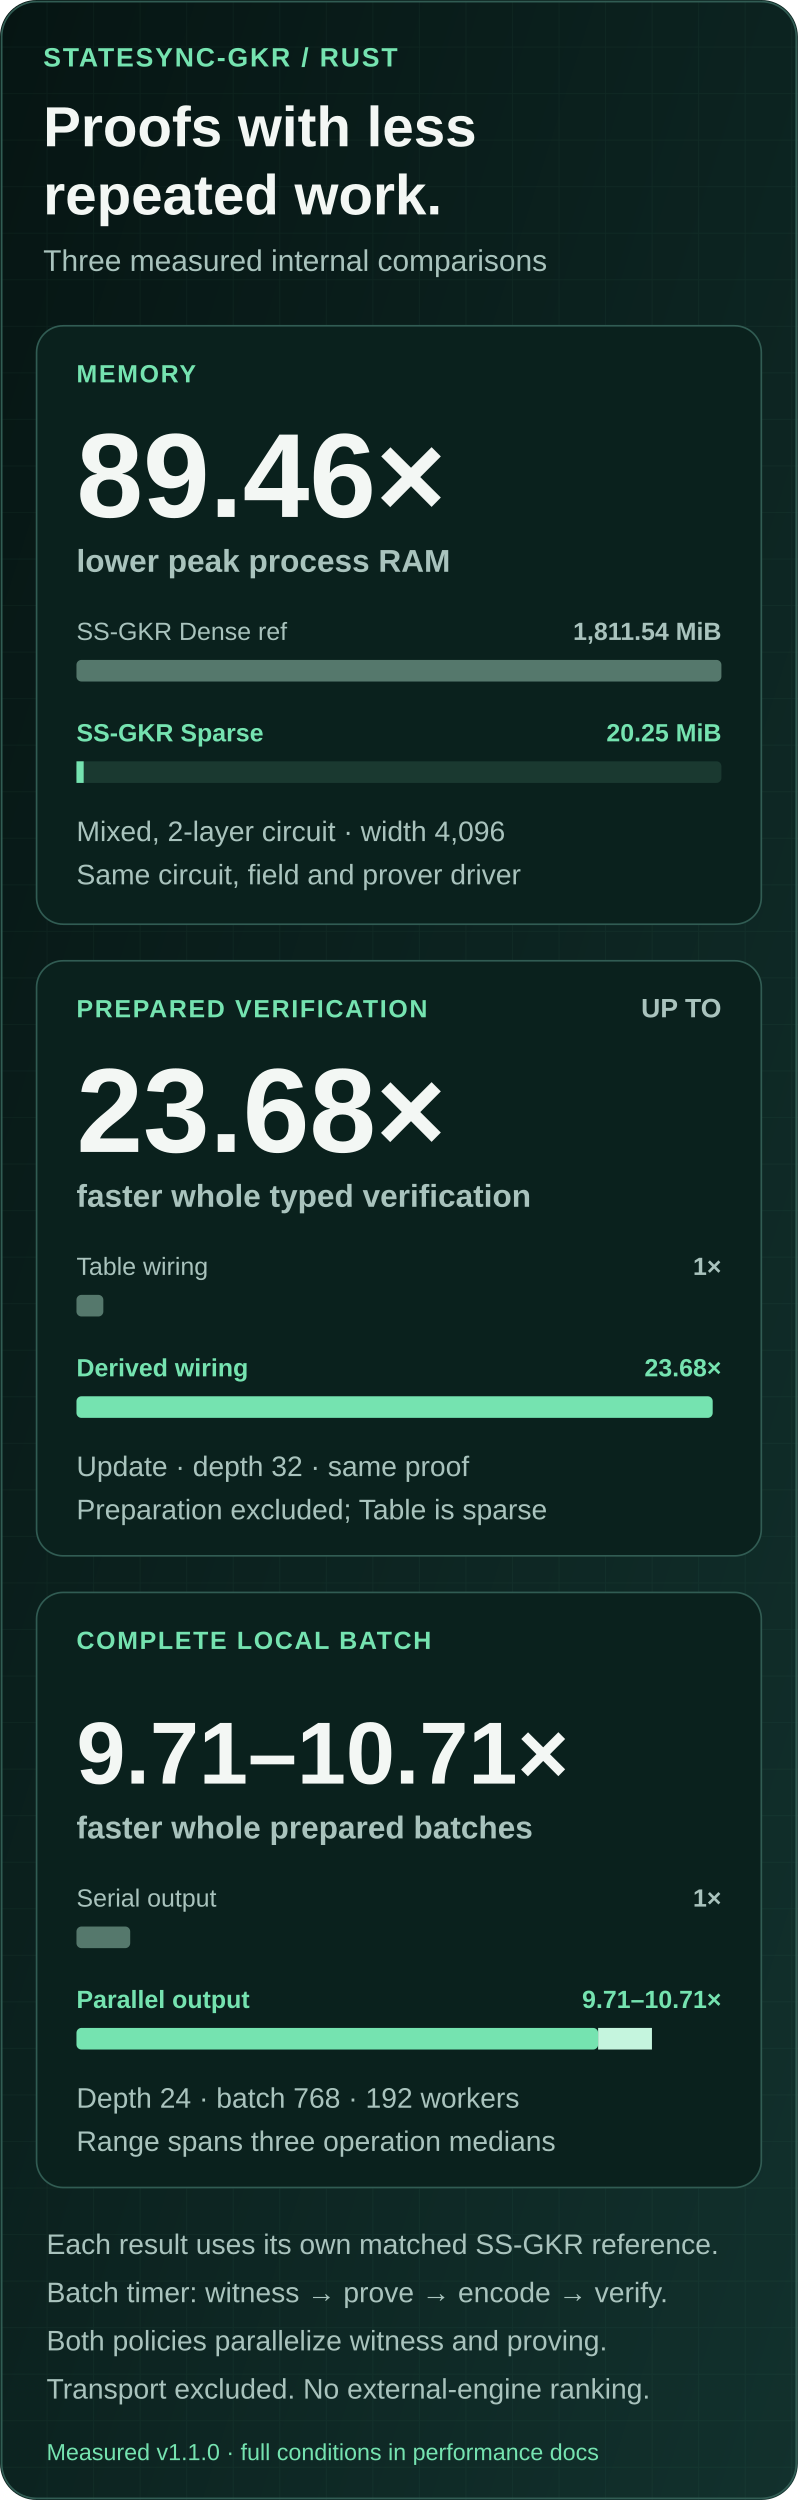
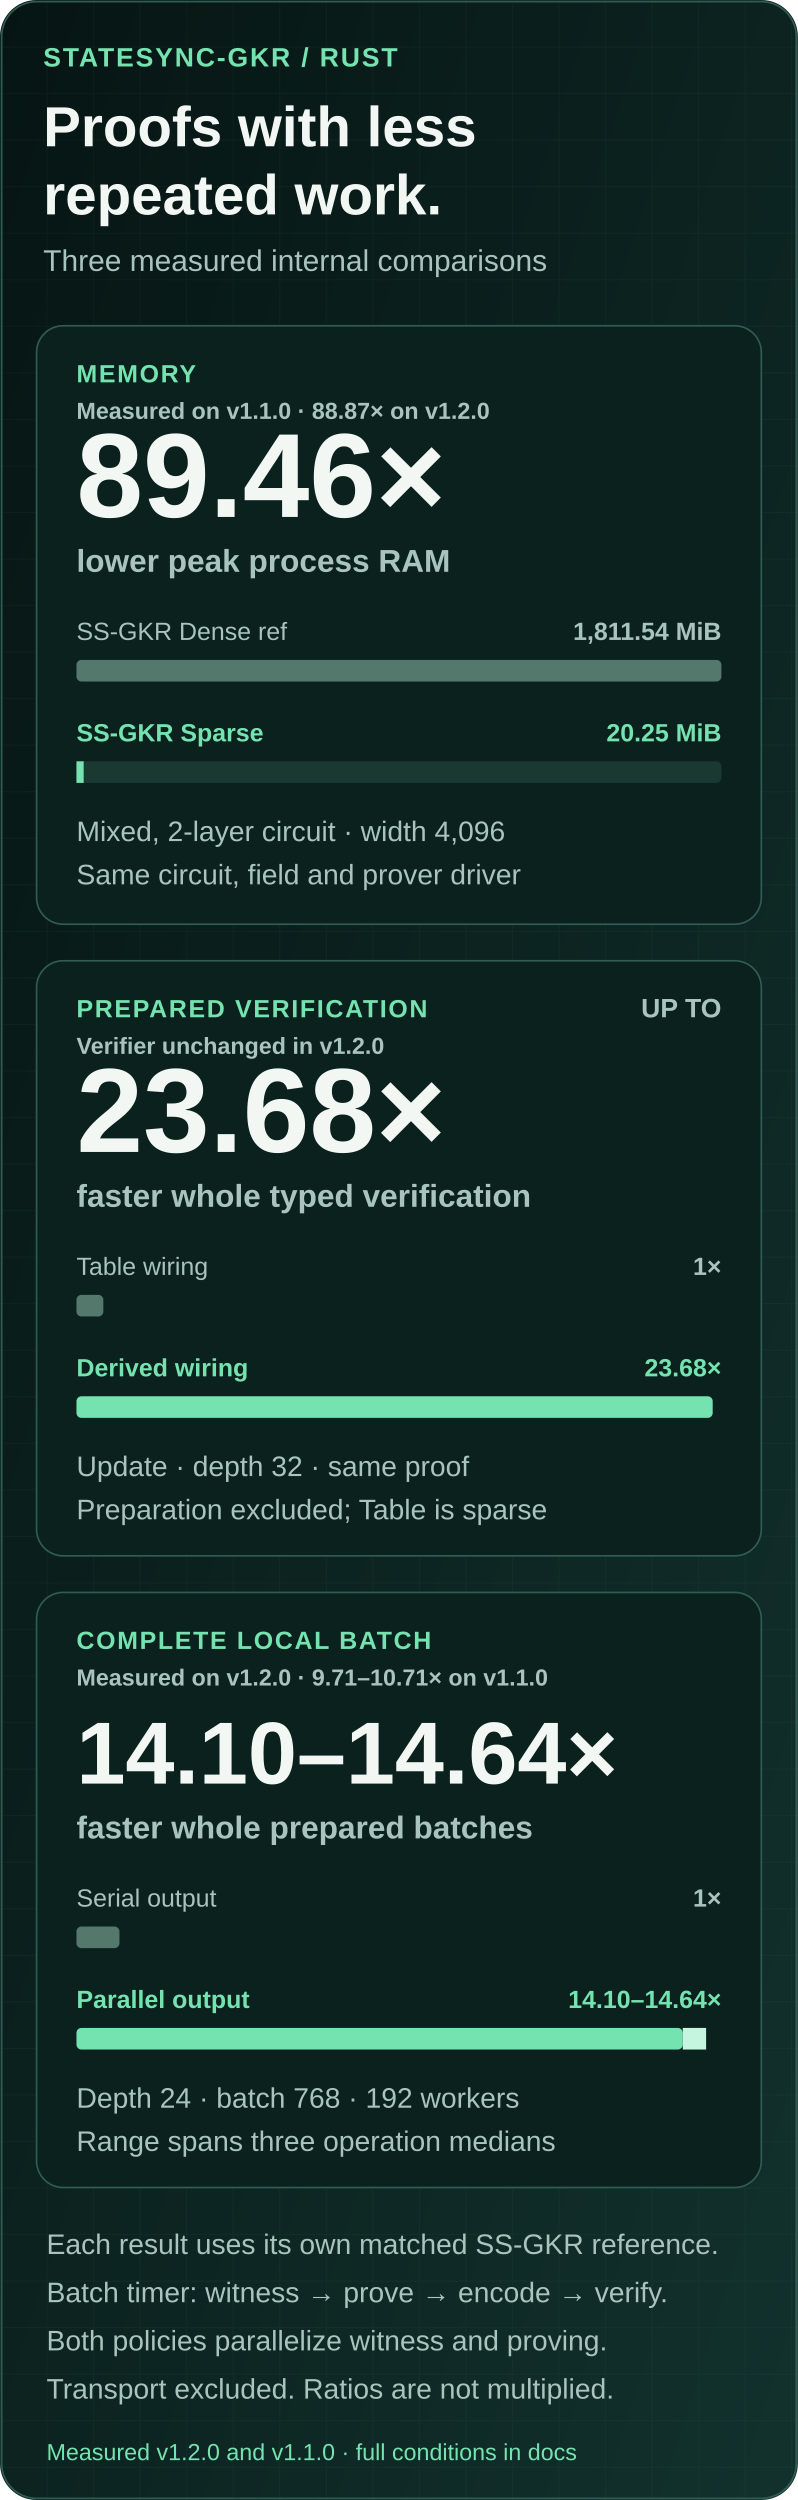
<svg xmlns="http://www.w3.org/2000/svg" width="480" height="1504" viewBox="0 0 480 1504" role="img" aria-labelledby="title desc">
  <defs>
    <linearGradient id="bg" x1="0" y1="0" x2="1" y2="1">
      <stop stop-color="#061513" />
      <stop offset="1" stop-color="#12312D" />
    </linearGradient>
    <pattern id="grid" width="28" height="28" patternUnits="userSpaceOnUse">
      <path d="M28 0H0V28" fill="none" stroke="#75E3B0" stroke-width="1" opacity=".045" />
    </pattern>
  </defs>
  <rect width="480" height="1504" rx="22" fill="url(#bg)" />
  <rect width="480" height="1504" rx="22" fill="url(#grid)" />
  <rect x="1" y="1" width="478" height="1502" rx="21" fill="none" stroke="#315C53" />
  <g font-family="Arial,Helvetica,sans-serif">
    <text x="26" y="40" fill="#75E3B0" font-size="16" font-weight="700" text-anchor="start" letter-spacing="1.1">STATESYNC-GKR / RUST</text>
    <text x="26" y="88" fill="#F3F7F4" font-size="34" font-weight="700" text-anchor="start">Proofs with less</text>
    <text x="26" y="129" fill="#F3F7F4" font-size="34" font-weight="700" text-anchor="start">repeated work.</text>
    <text x="26" y="163" fill="#A9C3BD" font-size="18" font-weight="400" text-anchor="start">Three measured internal comparisons</text>
    <rect x="22" y="196" width="436" height="360" rx="16" fill="#0A211D" stroke="#315C53" />
    <text x="46" y="230" fill="#75E3B0" font-size="15" font-weight="700" text-anchor="start" letter-spacing="1">MEMORY</text>
+     <text x="46" y="252" fill="#A9C3BD" font-size="14" font-weight="600" text-anchor="start">Measured on v1.1.0 · 88.87× on v1.2.0</text>
    <text x="46" y="311" fill="#F3F7F4" font-size="72" font-weight="700" text-anchor="start">89.46×</text>
    <text x="46" y="344" fill="#A9C3BD" font-size="19" font-weight="600" text-anchor="start">lower peak process RAM</text>
    <text x="46" y="385" fill="#A9C3BD" font-size="15" font-weight="400" text-anchor="start">SS-GKR Dense ref</text>
    <text x="434" y="385" fill="#A9C3BD" font-size="15" font-weight="600" text-anchor="end">1,811.54 MiB</text>
    <rect x="46" y="397" width="388" height="13" rx="3" fill="#55786C" />
    <text x="46" y="446" fill="#75E3B0" font-size="15" font-weight="600" text-anchor="start">SS-GKR Sparse</text>
    <text x="434" y="446" fill="#75E3B0" font-size="15" font-weight="600" text-anchor="end">20.25 MiB</text>
    <rect x="46" y="458" width="388" height="13" rx="3" fill="#1A3930" />
    <rect x="46" y="458" width="4.337" height="13" rx="0" fill="#75E3B0" />
    <text x="46" y="506" fill="#A9C3BD" font-size="17" font-weight="400" text-anchor="start">Mixed, 2-layer circuit · width 4,096</text>
    <text x="46" y="532" fill="#A9C3BD" font-size="17" font-weight="400" text-anchor="start">Same circuit, field and prover driver</text>
    <rect x="22" y="578" width="436" height="358" rx="16" fill="#0A211D" stroke="#315C53" />
    <text x="46" y="612" fill="#75E3B0" font-size="15" font-weight="700" text-anchor="start" letter-spacing="1">PREPARED VERIFICATION</text>
    <text x="434" y="612" fill="#A9C3BD" font-size="16" font-weight="700" text-anchor="end">UP TO</text>
+     <text x="46" y="634" fill="#A9C3BD" font-size="14" font-weight="600" text-anchor="start">Verifier unchanged in v1.2.0</text>
    <text x="46" y="693" fill="#F3F7F4" font-size="72" font-weight="700" text-anchor="start">23.68×</text>
    <text x="46" y="726" fill="#A9C3BD" font-size="19" font-weight="600" text-anchor="start">faster whole typed verification</text>
    <text x="46" y="767" fill="#A9C3BD" font-size="15" font-weight="400" text-anchor="start">Table wiring</text>
    <text x="434" y="767" fill="#A9C3BD" font-size="15" font-weight="600" text-anchor="end">1×</text>
    <rect x="46" y="779" width="16.167" height="13" rx="3" fill="#55786C" />
    <text x="46" y="828" fill="#75E3B0" font-size="15" font-weight="600" text-anchor="start">Derived wiring</text>
    <text x="434" y="828" fill="#75E3B0" font-size="15" font-weight="600" text-anchor="end">23.68×</text>
    <rect x="46" y="840" width="382.757" height="13" rx="3" fill="#75E3B0" />
    <text x="46" y="888" fill="#A9C3BD" font-size="17" font-weight="400" text-anchor="start">Update · depth 32 · same proof</text>
    <text x="46" y="914" fill="#A9C3BD" font-size="17" font-weight="400" text-anchor="start">Preparation excluded; Table is sparse</text>
    <rect x="22" y="958" width="436" height="358" rx="16" fill="#0A211D" stroke="#315C53" />
    <text x="46" y="992" fill="#75E3B0" font-size="15" font-weight="700" text-anchor="start" letter-spacing="1">COMPLETE LOCAL BATCH</text>
-     <text x="46" y="1073" fill="#F3F7F4" font-size="53" font-weight="700" text-anchor="start">9.71–10.71×</text>
+     <text x="46" y="1014" fill="#A9C3BD" font-size="14" font-weight="600" text-anchor="start">Measured on v1.2.0 · 9.71–10.71× on v1.1.0</text>
+     <text x="46" y="1073" fill="#F3F7F4" font-size="53" font-weight="700" text-anchor="start">14.10–14.64×</text>
    <text x="46" y="1106" fill="#A9C3BD" font-size="19" font-weight="600" text-anchor="start">faster whole prepared batches</text>
    <text x="46" y="1147" fill="#A9C3BD" font-size="15" font-weight="400" text-anchor="start">Serial output</text>
    <text x="434" y="1147" fill="#A9C3BD" font-size="15" font-weight="600" text-anchor="end">1×</text>
-     <rect x="46" y="1159" width="32.333" height="13" rx="3" fill="#55786C" />
+     <rect x="46" y="1159" width="25.87" height="13" rx="3" fill="#55786C" />
    <text x="46" y="1208" fill="#75E3B0" font-size="15" font-weight="600" text-anchor="start">Parallel output</text>
-     <text x="434" y="1208" fill="#75E3B0" font-size="15" font-weight="600" text-anchor="end">9.71–10.71×</text>
-     <rect x="46" y="1220" width="313.833" height="13" rx="3" fill="#75E3B0" />
-     <rect x="359.833" y="1220" width="32.375" height="13" rx="0" fill="#C5F5DE" />
+     <text x="434" y="1208" fill="#75E3B0" font-size="15" font-weight="600" text-anchor="end">14.10–14.64×</text>
+     <rect x="46" y="1220" width="364.74" height="13" rx="3" fill="#75E3B0" />
+     <rect x="410.74" y="1220" width="14.06" height="13" rx="0" fill="#C5F5DE" />
    <text x="46" y="1268" fill="#A9C3BD" font-size="17" font-weight="400" text-anchor="start">Depth 24 · batch 768 · 192 workers</text>
    <text x="46" y="1294" fill="#A9C3BD" font-size="17" font-weight="400" text-anchor="start">Range spans three operation medians</text>
    <text x="28" y="1356" fill="#A9C3BD" font-size="17" font-weight="400" text-anchor="start">Each result uses its own matched SS-GKR reference.</text>
    <text x="28" y="1385" fill="#A9C3BD" font-size="17" font-weight="400" text-anchor="start">Batch timer: witness → prove → encode → verify.</text>
    <text x="28" y="1414" fill="#A9C3BD" font-size="17" font-weight="400" text-anchor="start">Both policies parallelize witness and proving.</text>
-     <text x="28" y="1443" fill="#A9C3BD" font-size="17" font-weight="400" text-anchor="start">Transport excluded. No external-engine ranking.</text>
-     <text x="28" y="1480" fill="#75E3B0" font-size="14" font-weight="400" text-anchor="start">Measured v1.1.0 · full conditions in performance docs</text>
+     <text x="28" y="1443" fill="#A9C3BD" font-size="17" font-weight="400" text-anchor="start">Transport excluded. Ratios are not multiplied.</text>
+     <text x="28" y="1480" fill="#75E3B0" font-size="14" font-weight="400" text-anchor="start">Measured v1.2.0 and v1.1.0 · full conditions in docs</text>
  </g>
</svg>
